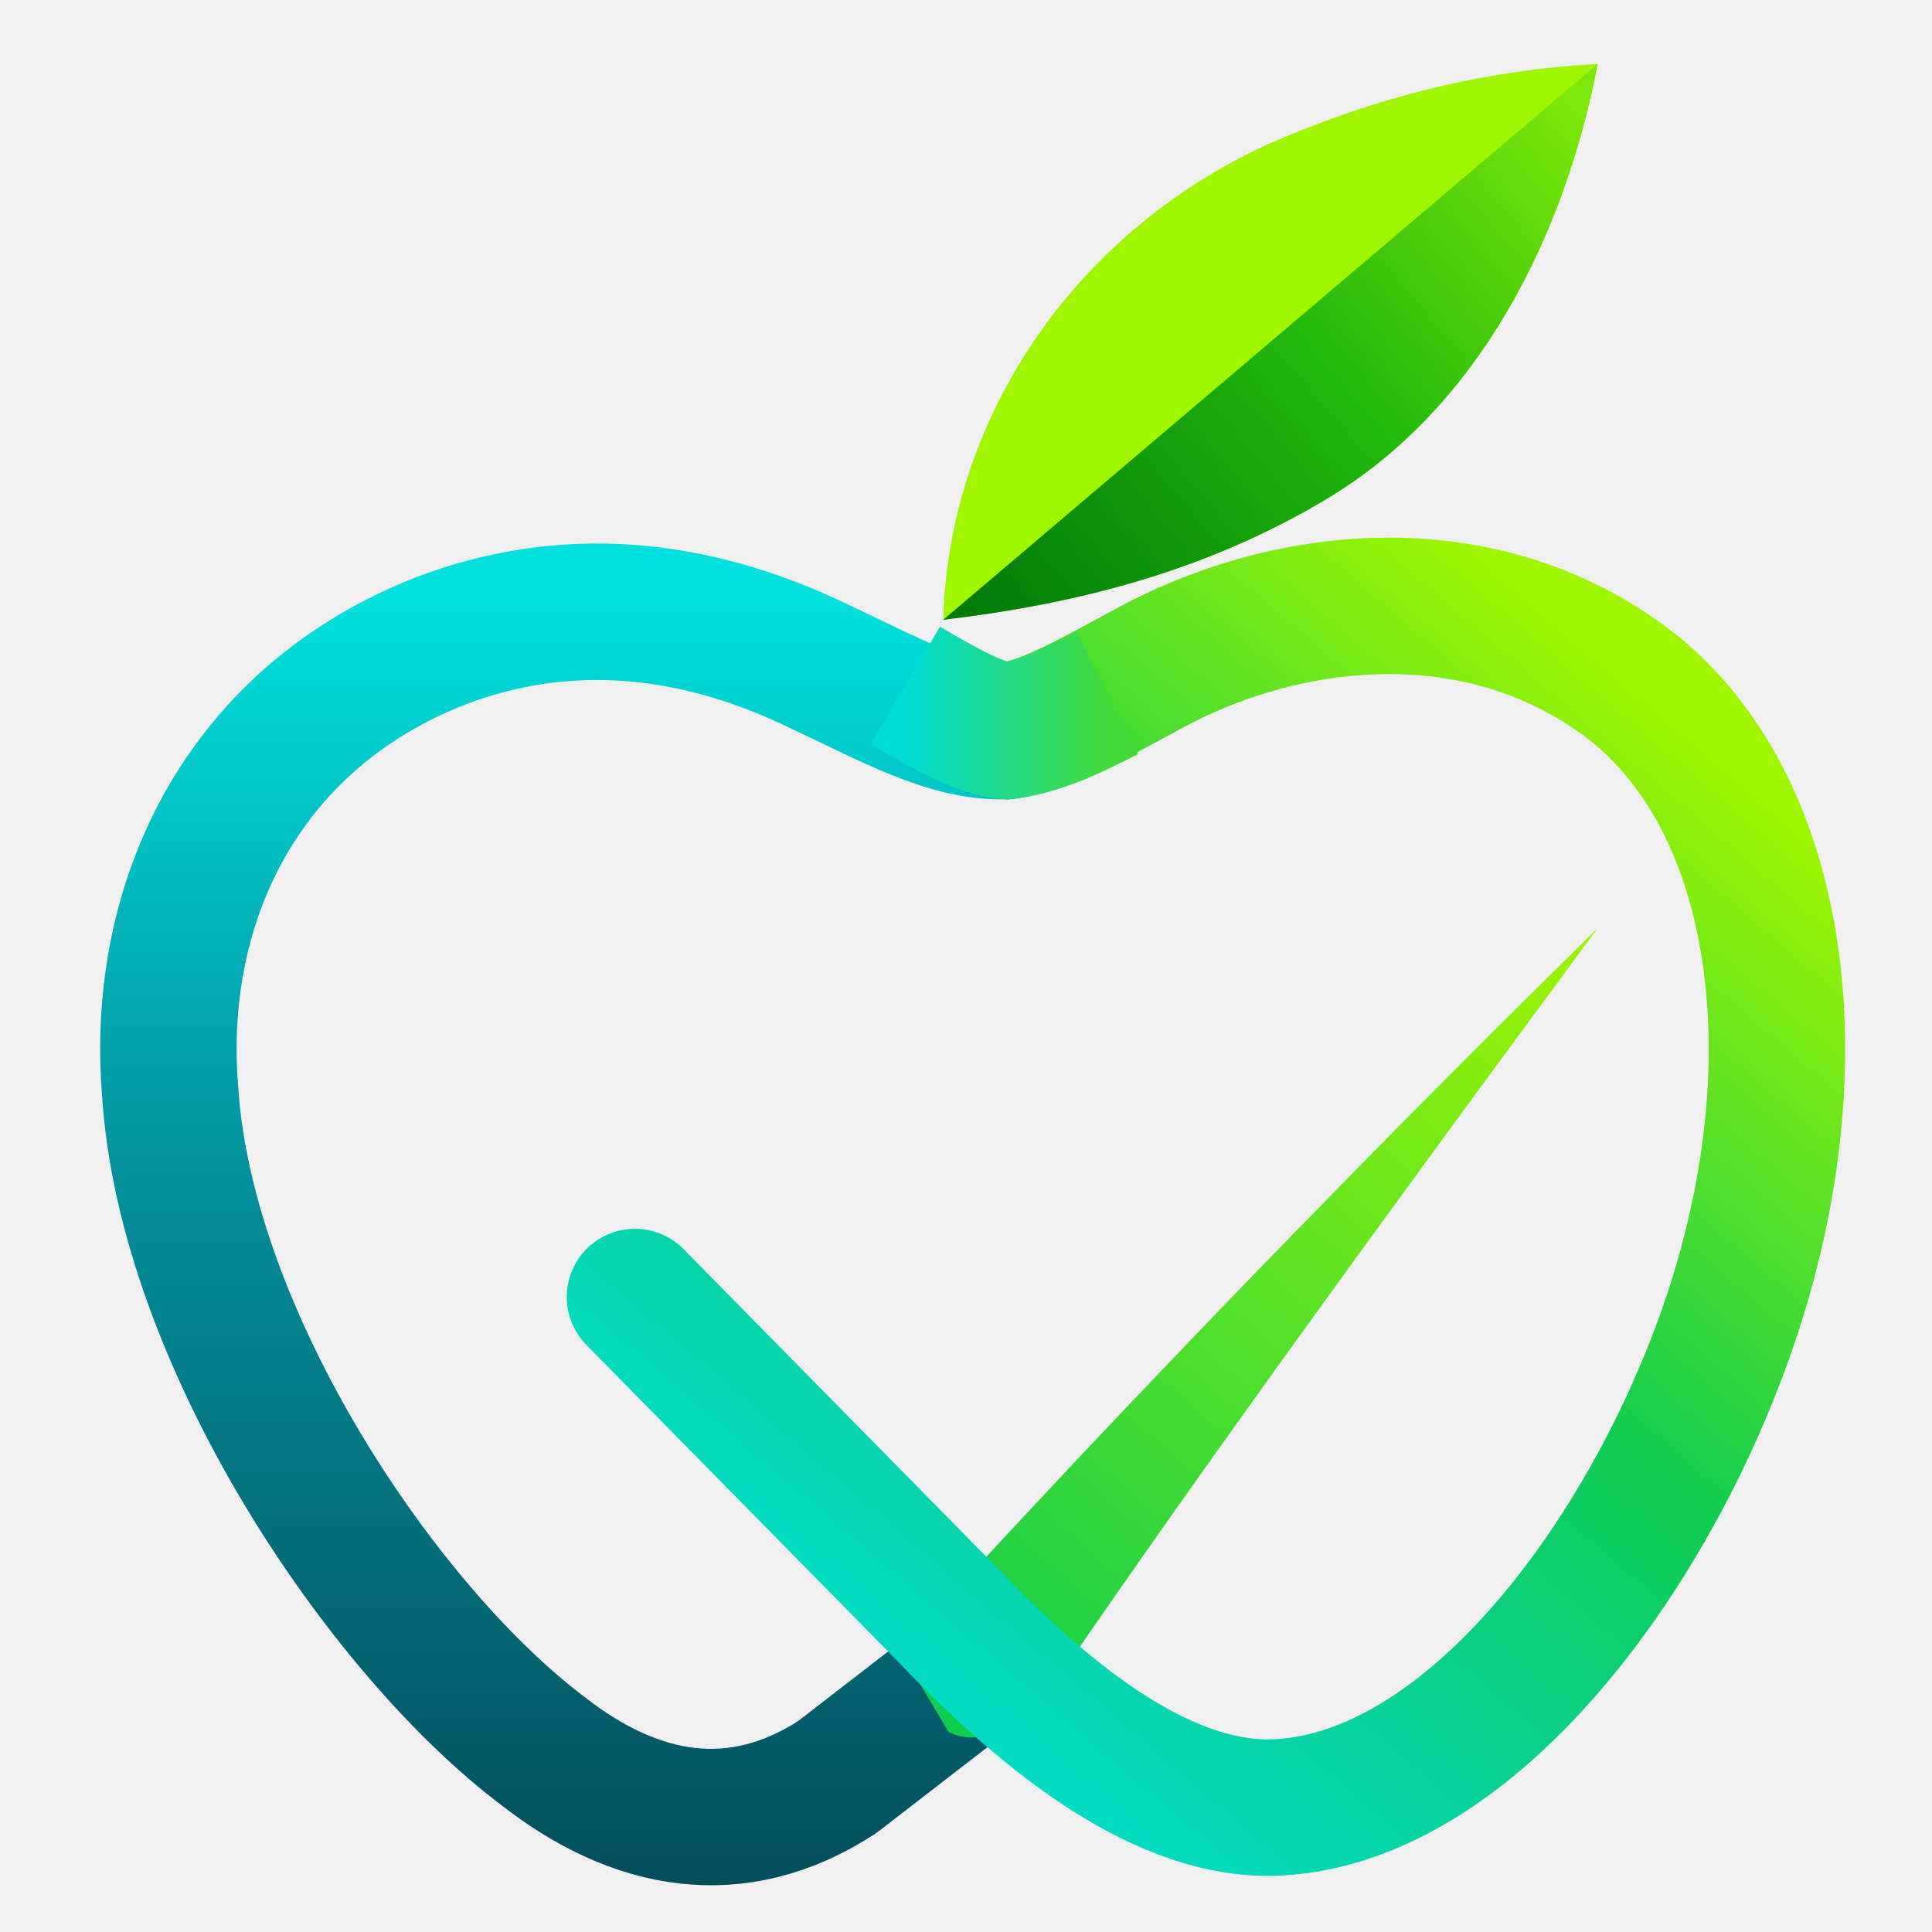
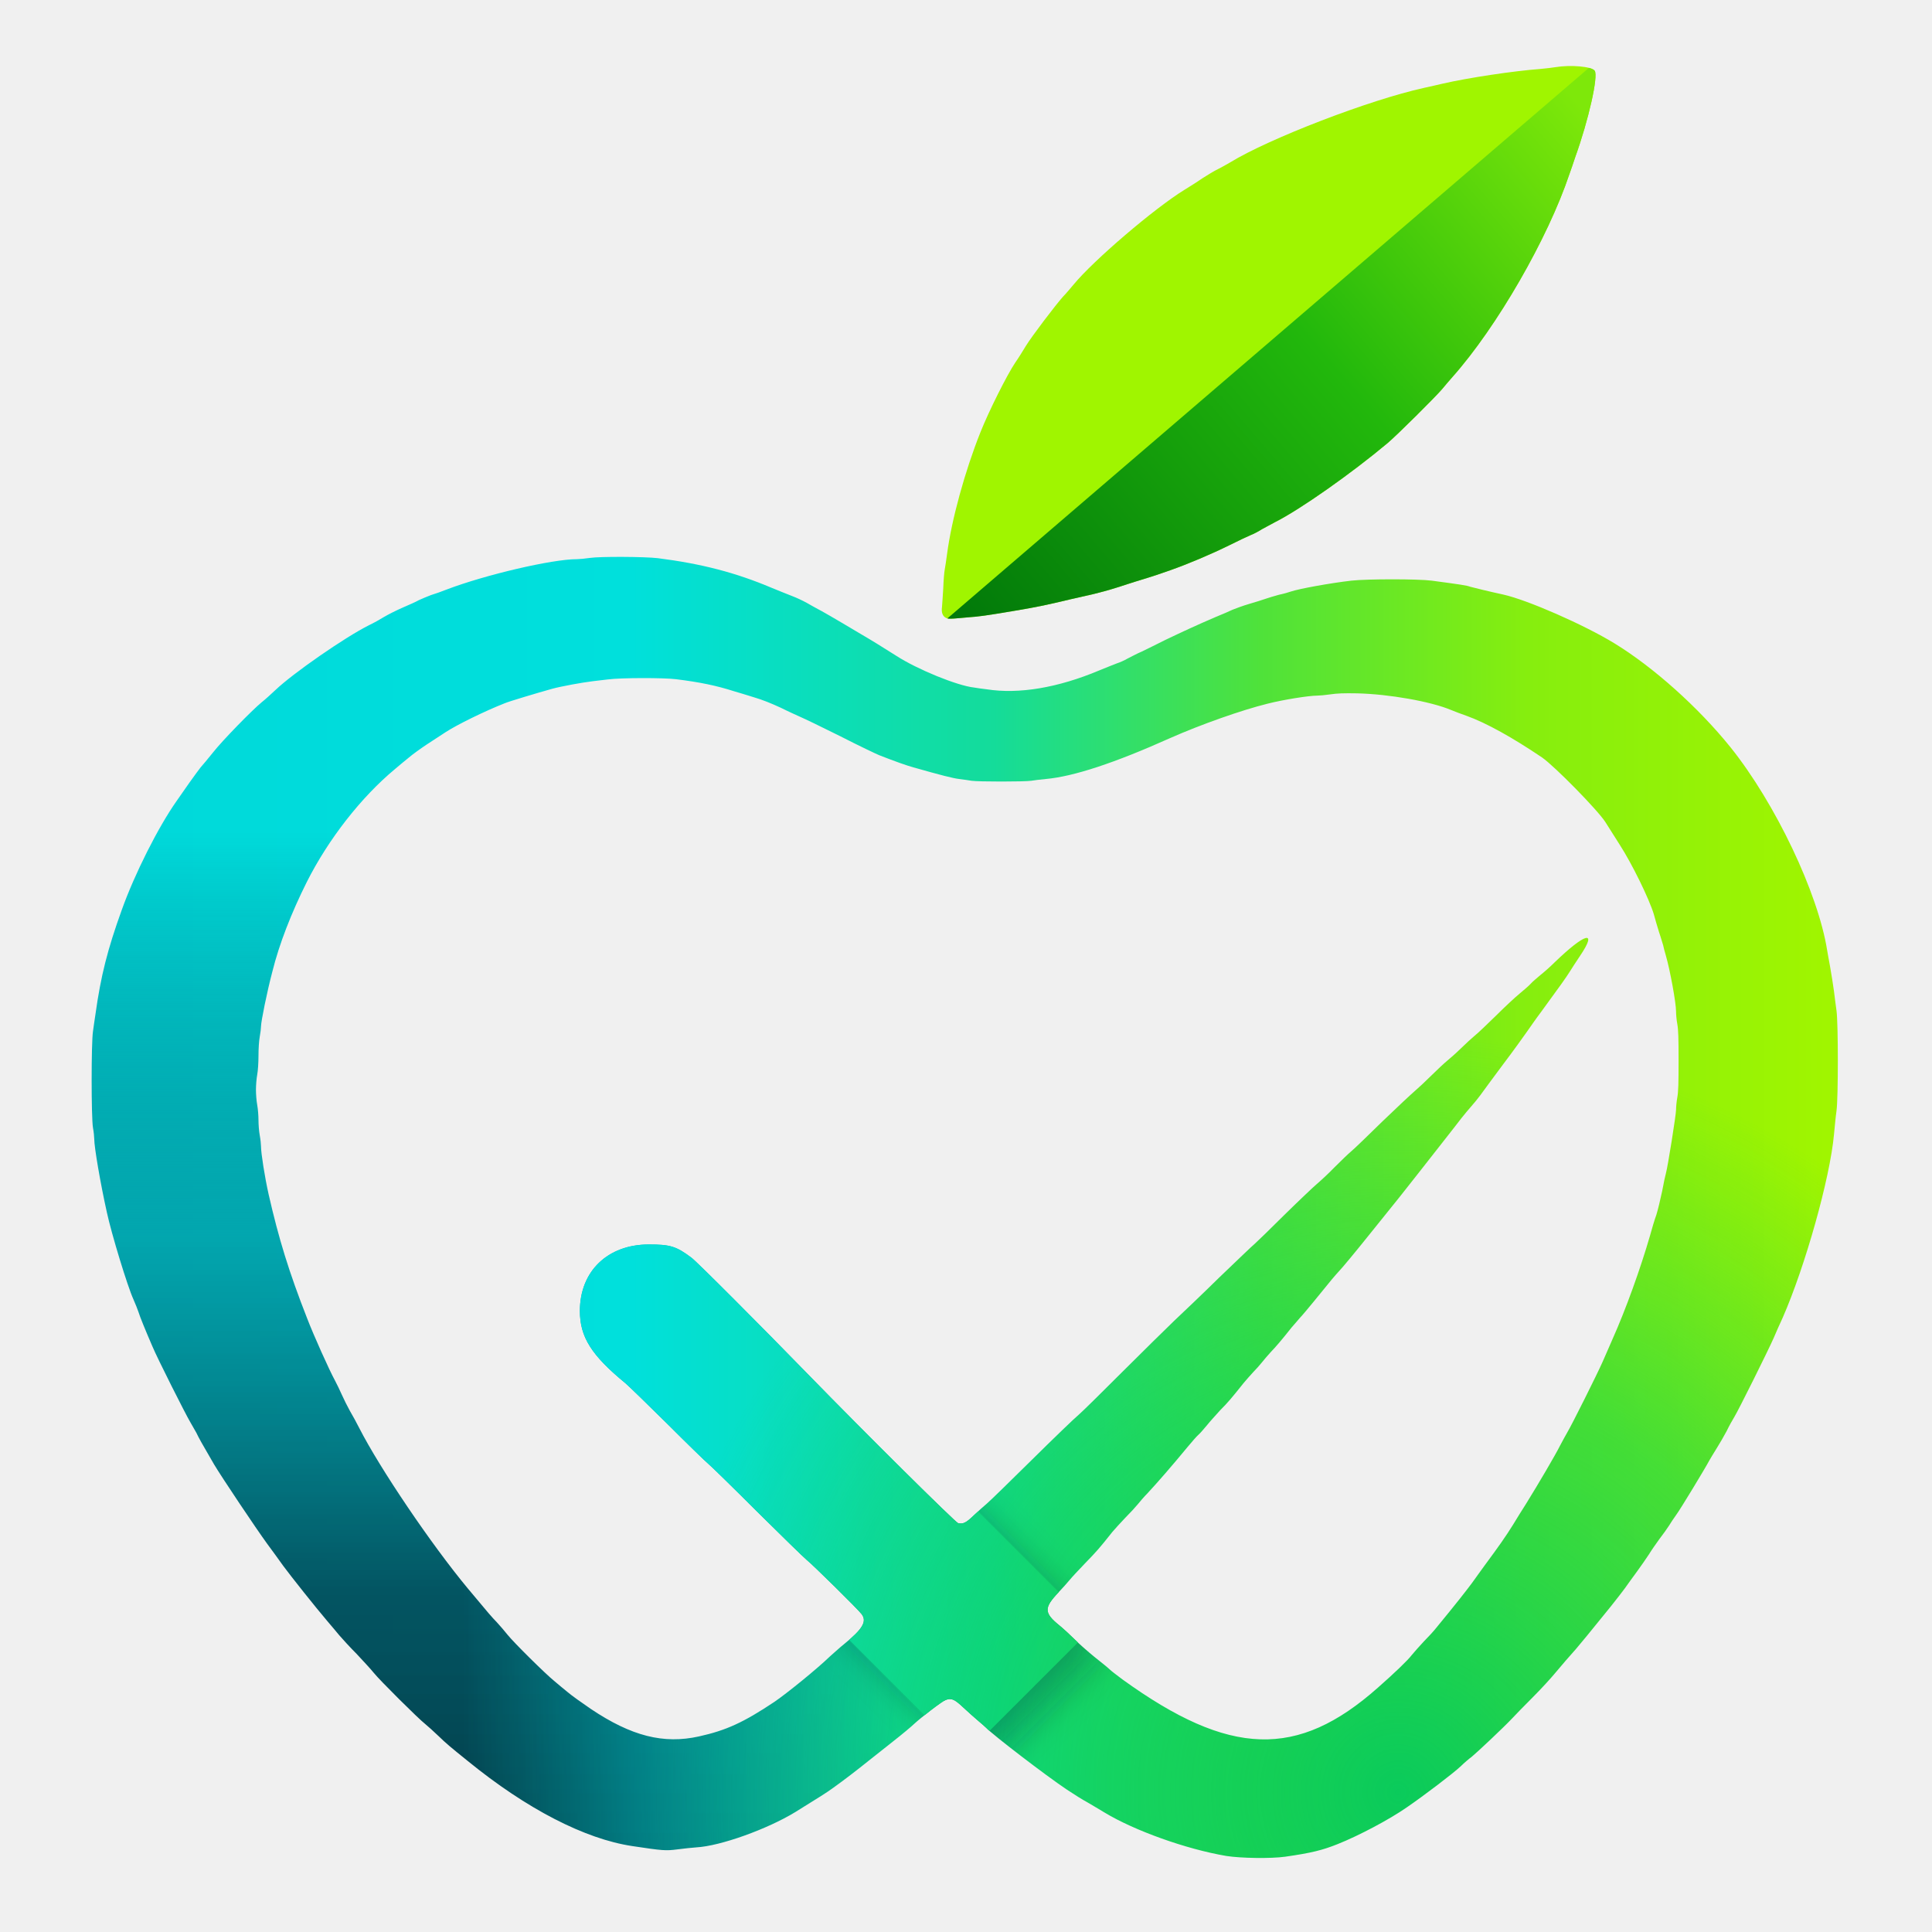
<svg xmlns="http://www.w3.org/2000/svg" viewBox="0 0 1024 1024" role="img" aria-label="EATOLOGIX">
  <defs>
-     <linearGradient id="aL" gradientUnits="userSpaceOnUse" x1="0" y1="270" x2="0" y2="770">
-       <stop offset="0" stop-color="#00E0DC" />
-       <stop offset=".45" stop-color="#03909C" />
-       <stop offset="1" stop-color="#034E5C" />
-     </linearGradient>
-     <linearGradient id="aR" gradientUnits="userSpaceOnUse" x1="640" y1="700" x2="1000" y2="280">
-       <stop offset="0" stop-color="#00E0DC" />
-       <stop offset=".32" stop-color="#08D29A" />
-       <stop offset=".58" stop-color="#10CC50" />
+     <linearGradient id="aH" gradientUnits="userSpaceOnUse" x1="440" y1="0" x2="1100" y2="0">
+       <stop offset="0" stop-color="#00D9DA" />
+       <stop offset=".28" stop-color="#00E0DC" />
+       <stop offset=".5" stop-color="#14DC9A" />
+       <stop offset=".66" stop-color="#4FE23A" />
+       <stop offset=".82" stop-color="#86EE0E" />
      <stop offset="1" stop-color="#A0F500" />
    </linearGradient>
-     <linearGradient id="aB" gradientUnits="userSpaceOnUse" x1="745" y1="700" x2="1010" y2="395">
-       <stop offset="0" stop-color="#10CC50" />
-       <stop offset="1" stop-color="#A0F500" />
+     <radialGradient id="aG" gradientUnits="userSpaceOnUse" cx="930" cy="740" r="300">
+       <stop offset="0" stop-color="#05C95E" stop-opacity=".95" />
+       <stop offset=".55" stop-color="#08CF5A" stop-opacity=".55" />
+       <stop offset="1" stop-color="#10CC50" stop-opacity="0" />
+     </radialGradient>
+     <linearGradient id="aD" gradientUnits="userSpaceOnUse" x1="0" y1="360" x2="0" y2="760">
+       <stop offset="0" stop-color="#034E5C" stop-opacity="0" />
+       <stop offset=".4" stop-color="#03909C" stop-opacity=".7" />
+       <stop offset=".75" stop-color="#034E5C" stop-opacity=".95" />
+       <stop offset="1" stop-color="#033F4B" stop-opacity="1" />
    </linearGradient>
-     <linearGradient id="aN" gradientUnits="userSpaceOnUse" x1="735" y1="0" x2="815" y2="0">
-       <stop offset="0" stop-color="#00DCD6" />
-       <stop offset="1" stop-color="#45DA3A" />
+     <linearGradient id="aDf" gradientUnits="userSpaceOnUse" x1="560" y1="0" x2="740" y2="0">
+       <stop offset="0" stop-color="#fff" />
+       <stop offset="1" stop-color="#000" />
    </linearGradient>
+     <mask id="aDm" maskUnits="userSpaceOnUse" x="380" y="0" width="800" height="820">
+       <rect x="380" y="0" width="800" height="820" fill="url(#aDf)" />
+     </mask>
+     <mask id="aM" maskUnits="userSpaceOnUse" x="380" y="200" width="760" height="600">
+       <path d="M862.0,765.2 C846.1,762.5 825.7,755.2 813.8,748.0 C811.6,746.7 808.5,744.8 806.9,743.9 C805.2,743.0 801.7,740.8 799.0,739.0 C790.6,733.4 769.5,717.2 767.0,714.5 C766.5,714.0 765.0,712.7 763.7,711.6 C762.3,710.4 759.8,708.2 758.1,706.6 C754.4,703.1 753.2,702.6 750.9,703.5 C749.5,704.0 741.2,710.4 738.3,713.1 C737.5,713.9 733.8,717.0 730.1,719.9 C726.5,722.8 722.1,726.2 720.5,727.5 C716.3,730.9 710.3,735.5 706.5,738.2 C703.3,740.5 701.8,741.4 691.5,747.8 C680.4,754.6 661.7,761.3 652.3,761.8 C650.6,761.9 647.2,762.3 644.8,762.6 C640.1,763.2 639.0,763.1 627.0,761.3 C608.2,758.5 585.1,746.6 561.8,727.6 C554.6,721.8 553.3,720.7 550.2,717.7 C548.3,715.9 546.0,713.8 545.0,713.0 C542.3,710.9 526.9,695.6 524.6,692.7 C523.5,691.3 520.4,688.0 517.9,685.3 C515.3,682.7 512.2,679.3 511.0,677.9 C509.8,676.5 507.7,673.9 506.2,672.2 C501.6,666.8 491.9,654.6 488.8,650.4 C487.2,648.1 484.3,644.2 482.4,641.6 C478.1,635.7 464.5,615.4 461.4,610.2 C456.5,601.8 455.4,599.8 454.4,597.7 C453.8,596.6 452.7,594.7 452.0,593.5 C450.1,590.3 439.0,568.3 437.0,563.5 C434.2,557.0 432.1,551.9 431.5,549.9 C431.2,549.0 430.3,546.7 429.5,544.9 C427.2,539.9 420.8,518.9 419.0,510.5 C416.4,498.8 414.0,484.7 414.0,481.4 C414.0,480.6 413.8,478.6 413.5,477.0 C412.8,473.0 412.8,443.3 413.5,438.9 C413.7,437.2 414.2,434.1 414.5,432.0 C416.6,416.9 419.3,406.3 424.9,390.8 C430.0,376.5 439.4,357.9 446.6,347.7 C447.7,346.1 450.0,342.8 451.7,340.4 C453.4,338.0 455.4,335.3 456.1,334.4 C456.9,333.5 459.1,330.9 461.0,328.5 C464.7,323.8 476.4,311.8 480.3,308.6 C481.7,307.5 484.1,305.3 485.7,303.8 C492.6,297.2 513.2,282.9 522.8,278.1 C524.5,277.3 527.2,275.8 528.8,274.8 C530.5,273.8 533.7,272.2 536.0,271.2 C538.3,270.2 541.3,268.9 542.5,268.2 C543.8,267.6 546.0,266.7 547.3,266.2 C548.7,265.8 551.5,264.8 553.5,264.0 C568.7,258.2 595.2,252.0 605.0,252.0 C605.9,252.0 608.2,251.8 610.2,251.5 C614.3,250.9 631.7,251.0 637.0,251.6 C654.3,253.8 667.8,257.3 682.0,263.3 C684.8,264.5 688.5,265.9 690.2,266.6 C691.8,267.2 694.4,268.4 696.0,269.3 C697.6,270.2 699.5,271.3 700.3,271.7 C701.7,272.4 706.1,274.9 717.5,281.7 C721.8,284.2 725.8,286.7 731.5,290.3 C739.7,295.6 755.6,302.1 762.2,302.8 C763.3,303.0 765.5,303.3 767.2,303.5 C779.9,305.5 795.4,302.9 811.8,296.0 C814.8,294.8 817.9,293.5 818.8,293.2 C819.8,292.9 821.6,292.1 823.0,291.3 C824.4,290.6 826.8,289.3 828.5,288.6 C830.1,287.8 834.3,285.8 837.8,284.0 C844.3,280.9 850.5,278.0 858.0,274.8 C860.3,273.9 863.2,272.6 864.5,272.0 C865.7,271.5 868.7,270.4 871.1,269.7 C873.5,269.0 876.4,268.1 877.5,267.7 C878.6,267.3 881.0,266.6 882.8,266.1 C884.7,265.7 886.8,265.1 887.6,264.8 C890.9,263.7 902.9,261.5 911.5,260.5 C917.7,259.8 937.9,259.8 943.3,260.5 C954.5,262.0 957.3,262.4 958.5,262.9 C959.9,263.3 966.5,264.9 971.6,266.0 C981.1,268.1 1003.5,277.9 1015.6,285.3 C1031.0,294.7 1048.9,310.7 1061.6,326.5 C1079.3,348.6 1096.2,384.1 1099.8,406.8 C1099.9,407.6 1100.5,410.6 1101.0,413.5 C1101.5,416.4 1102.2,420.7 1102.5,423.0 C1102.8,425.3 1103.2,428.7 1103.5,430.7 C1104.2,435.7 1104.2,465.3 1103.5,470.3 C1103.2,472.3 1102.8,476.5 1102.5,479.7 C1100.9,497.1 1091.1,531.9 1082.2,552.2 C1081.1,554.5 1079.5,558.2 1078.6,560.3 C1076.3,565.5 1064.8,588.6 1063.1,591.4 C1062.3,592.7 1060.9,595.2 1060.0,597.1 C1059.0,599.0 1057.2,602.1 1056.0,604.0 C1054.8,605.9 1053.5,608.1 1053.1,608.8 C1051.7,611.5 1041.6,628.2 1040.0,630.3 C1039.1,631.5 1037.9,633.4 1037.2,634.5 C1036.5,635.6 1034.8,638.0 1033.4,639.8 C1032.1,641.6 1030.2,644.3 1029.3,645.8 C1028.3,647.3 1026.2,650.4 1024.5,652.7 C1022.8,655.0 1020.7,657.9 1019.8,659.2 C1018.9,660.4 1016.4,663.7 1014.3,666.3 C1005.9,676.7 1002.1,681.3 1000.3,683.4 C997.6,686.4 995.1,689.3 992.0,693.0 C990.6,694.7 986.7,699.0 983.3,702.4 C979.9,705.8 976.2,709.6 975.0,710.9 C971.8,714.3 961.5,724.0 959.2,725.9 C958.1,726.7 956.1,728.4 954.8,729.7 C951.7,732.6 940.4,741.2 933.4,746.0 C926.5,750.8 914.4,757.2 906.1,760.5 C900.1,762.9 895.8,764.0 885.3,765.5 C879.6,766.3 867.7,766.1 862.0,765.2 Z M653.3,717.9 C664.1,715.5 670.9,712.4 683.2,704.2 C688.3,700.7 699.9,691.3 705.3,686.1 C706.9,684.7 709.3,682.5 710.7,681.4 C718.1,675.4 719.9,672.4 717.7,669.5 C716.3,667.6 698.2,649.8 695.8,647.9 C694.7,647.0 686.0,638.5 676.3,628.9 C666.7,619.3 658.0,610.8 657.0,610.0 C656.0,609.2 648.6,602.0 640.7,594.1 C632.7,586.2 625.3,579.0 624.2,578.1 C610.7,567.0 606.2,559.8 606.2,549.5 C606.2,533.8 617.2,523.2 633.5,523.2 C641.9,523.2 644.3,523.9 650.3,528.4 C652.3,529.8 678.3,555.9 696.4,574.5 C718.6,597.3 754.9,633.3 755.9,633.5 C757.9,633.9 759.0,633.4 762.1,630.4 C763.8,628.8 766.1,626.7 767.2,625.8 C768.3,624.9 776.3,617.1 785.0,608.5 C793.7,599.9 802.1,591.8 803.7,590.5 C805.2,589.2 813.0,581.5 821.0,573.5 C829.0,565.5 838.2,556.5 841.4,553.4 C844.7,550.3 852.8,542.6 859.4,536.1 C866.1,529.7 872.2,523.8 873.2,523.0 C874.1,522.2 879.4,517.1 885.0,511.5 C890.6,506.0 896.3,500.6 897.7,499.4 C899.0,498.3 902.3,495.3 904.8,492.7 C907.4,490.1 910.4,487.2 911.5,486.3 C912.6,485.4 918.1,480.1 923.8,474.5 C929.5,469.0 935.3,463.6 936.7,462.4 C938.0,461.3 940.9,458.6 943.0,456.5 C945.1,454.4 948.3,451.4 950.0,450.0 C951.7,448.6 954.2,446.3 955.5,445.0 C956.8,443.7 959.0,441.7 960.3,440.6 C961.7,439.5 965.5,435.8 968.8,432.6 C972.1,429.3 976.3,425.4 978.0,424.0 C979.7,422.6 981.8,420.8 982.5,420.0 C983.2,419.2 985.0,417.7 986.3,416.6 C987.7,415.5 990.2,413.3 991.8,411.7 C1004.1,399.8 1009.1,398.5 1002.0,409.0 C1000.5,411.3 998.6,414.1 997.9,415.3 C996.6,417.4 993.9,421.2 986.5,431.3 C984.6,433.8 982.2,437.3 981.0,439.0 C979.8,440.7 975.6,446.6 971.5,452.0 C967.5,457.4 963.4,462.9 962.5,464.2 C961.6,465.4 960.0,467.4 959.0,468.5 C958.0,469.6 956.2,471.8 955.0,473.3 C953.8,474.9 950.8,478.7 948.3,481.9 C945.9,485.0 941.3,490.8 938.1,494.9 C931.3,503.6 931.5,503.3 918.7,519.2 C913.1,526.2 907.7,532.7 906.6,533.8 C904.7,535.9 903.9,536.8 896.7,545.7 C894.4,548.5 891.9,551.5 891.1,552.3 C890.4,553.2 888.9,554.8 887.9,556.0 C883.7,561.3 881.7,563.6 879.6,565.8 C878.4,567.1 876.8,569.0 876.0,570.0 C875.2,571.0 873.7,572.7 872.6,573.8 C871.6,574.9 869.9,576.8 868.9,578.0 C864.2,583.9 862.6,585.8 859.6,588.8 C857.9,590.7 855.5,593.3 854.4,594.7 C853.3,596.0 851.8,597.8 851.0,598.5 C850.2,599.2 848.4,601.3 846.9,603.1 C840.2,611.2 834.8,617.4 830.8,621.7 C829.5,623.0 827.8,625.0 827.0,626.0 C826.2,627.0 824.0,629.4 822.1,631.3 C820.2,633.3 817.9,635.8 816.9,637.0 C812.0,643.2 810.5,644.9 806.2,649.3 C803.6,652.0 800.8,655.0 800.0,656.0 C799.2,657.0 797.2,659.2 795.6,660.9 C789.8,667.0 789.8,669.0 796.0,674.0 C797.7,675.4 800.4,677.9 802.0,679.5 C803.6,681.1 807.1,684.2 809.8,686.4 C812.6,688.6 815.4,690.9 816.0,691.5 C816.6,692.1 818.9,693.8 821.0,695.4 C863.4,726.0 890.2,726.8 922.0,698.6 C928.6,692.8 933.9,687.7 935.4,685.7 C936.4,684.5 938.5,682.1 940.2,680.3 C941.9,678.6 944.2,676.1 945.2,674.8 C953.1,665.2 957.0,660.2 959.3,657.1 C960.7,655.1 963.0,652.0 964.2,650.3 C969.9,642.6 972.5,638.9 975.5,634.1 C976.9,631.8 979.1,628.2 980.6,625.9 C985.8,617.5 992.2,606.6 994.1,602.8 C995.0,601.1 996.3,598.7 997.0,597.5 C998.7,594.7 1008.9,574.3 1011.0,569.5 C1011.9,567.5 1013.6,563.6 1014.8,560.8 C1020.2,548.7 1025.9,532.8 1029.7,519.7 C1030.4,517.1 1031.5,513.4 1032.2,511.5 C1032.8,509.6 1033.8,505.4 1034.5,502.1 C1035.1,498.8 1035.8,495.6 1036.0,495.0 C1036.7,492.6 1040.0,471.9 1040.0,469.9 C1040.0,468.8 1040.2,466.6 1040.5,465.0 C1040.9,462.8 1041.0,459.4 1041.0,450.5 C1041.0,441.6 1040.9,438.2 1040.5,436.0 C1040.2,434.4 1040.0,432.2 1040.0,431.0 C1040.0,427.5 1037.6,414.5 1036.0,409.0 C1035.5,407.3 1035.0,405.4 1034.9,404.8 C1034.7,404.3 1034.1,402.0 1033.3,399.7 C1032.6,397.4 1031.6,394.1 1031.2,392.5 C1029.3,386.3 1022.6,372.6 1017.7,365.0 C1015.9,362.2 1013.3,358.1 1012.0,356.0 C1008.9,351.2 992.0,334.0 987.0,330.5 C975.3,322.6 964.9,316.8 957.1,314.0 C955.1,313.3 952.4,312.3 951.0,311.7 C942.9,308.3 926.4,305.4 913.8,305.1 C908.5,305.0 905.9,305.1 903.2,305.5 C901.2,305.8 898.9,306.0 898.0,306.0 C894.7,306.0 884.6,307.6 878.3,309.2 C868.2,311.7 852.0,317.4 839.8,322.8 C817.7,332.7 801.6,338.0 790.6,339.0 C788.5,339.2 785.9,339.5 784.8,339.7 C782.2,340.1 763.8,340.1 761.2,339.7 C760.1,339.5 757.9,339.2 756.3,339.0 C753.8,338.7 749.1,337.5 738.2,334.4 C735.6,333.7 731.1,332.1 724.7,329.6 C723.7,329.2 716.7,325.9 709.3,322.1 C701.9,318.4 694.8,315.0 693.6,314.5 C692.5,314.0 688.9,312.4 685.7,310.8 C681.8,309.0 678.3,307.6 675.2,306.7 C672.6,305.9 669.1,304.8 667.3,304.3 C660.1,302.0 653.8,300.7 644.2,299.5 C639.2,298.9 622.5,298.9 617.2,299.6 C615.5,299.8 612.9,300.1 611.3,300.3 C607.1,300.8 598.9,302.3 595.2,303.3 C588.8,305.1 578.1,308.3 576.5,309.0 C568.6,312.1 557.4,317.6 553.0,320.5 C551.3,321.6 547.9,323.8 545.5,325.4 C543.1,327.0 539.9,329.3 538.4,330.6 C536.9,331.8 534.5,333.8 533.1,335.0 C519.6,346.2 506.6,362.9 498.1,379.8 C492.0,392.0 487.2,404.3 484.5,415.2 C482.4,423.1 480.0,435.0 480.0,436.9 C480.0,437.6 479.8,439.4 479.5,441.0 C479.2,442.6 479.0,445.8 479.0,448.5 C479.0,451.2 478.8,454.4 478.5,456.0 C478.2,457.6 478.0,460.3 478.0,462.0 C478.0,463.7 478.2,466.4 478.5,468.0 C478.8,469.6 479.0,472.3 479.0,474.0 C479.0,475.7 479.2,478.4 479.5,480.0 C479.8,481.6 480.0,483.6 480.0,484.4 C480.0,487.1 481.5,496.6 483.0,503.3 C487.0,520.9 491.1,534.2 498.2,552.3 C500.8,559.1 507.0,572.9 509.3,577.1 C510.0,578.4 511.2,580.9 512.0,582.7 C512.8,584.5 514.2,587.3 515.2,589.1 C516.2,590.8 517.8,593.7 518.8,595.7 C527.0,611.8 547.5,642.1 561.9,659.4 C570.4,669.6 571.1,670.4 573.4,672.8 C574.6,674.1 576.5,676.3 577.6,677.7 C580.0,680.7 592.4,693.0 596.1,696.0 C597.5,697.2 599.9,699.2 601.4,700.4 C602.9,701.7 607.0,704.6 610.5,707.0 C626.6,717.8 639.3,721.0 653.3,717.9 Z" fill="#fff" fill-rule="evenodd" />
+     </mask>
+     <mask id="aA" maskUnits="userSpaceOnUse" x="380" y="200" width="760" height="600">
+       <path d="M632,548 L755,671 L784,700" fill="none" stroke="#fff" stroke-width="72" stroke-linecap="butt" />
+       <circle cx="632" cy="548" r="36" fill="#fff" />
+     </mask>
+     <filter id="aS" x="600" y="560" width="300" height="260" filterUnits="userSpaceOnUse">
+       <feGaussianBlur stdDeviation="7" />
+     </filter>
+     <clipPath id="aL">
+       <path d="M751.0,275.2 C749.7,274.5 749.2,273.0 749.5,270.9 C749.6,270.0 749.8,266.6 750.0,263.5 C750.1,260.4 750.4,257.0 750.6,256.0 C750.8,255.0 751.2,252.3 751.5,250.0 C753.3,236.3 758.6,217.1 764.7,201.8 C768.0,193.5 775.2,179.1 778.5,174.2 C779.7,172.5 781.5,169.6 782.7,167.6 C785.1,163.7 794.3,151.6 797.4,148.1 C798.6,146.9 800.4,144.7 801.6,143.3 C809.4,133.8 833.6,113.1 845.5,105.8 C847.3,104.7 850.5,102.7 852.5,101.3 C854.5,100.0 857.3,98.3 858.8,97.6 C860.2,96.9 862.3,95.7 863.5,95.0 C879.0,85.5 918.8,70.2 940.2,65.5 C942.4,65.0 945.7,64.3 947.7,63.8 C957.7,61.5 975.6,58.8 986.3,58.0 C988.4,57.8 991.1,57.5 992.2,57.3 C998.3,56.3 1006.6,57.0 1007.8,58.7 C1009.3,60.8 1005.4,78.2 1000.1,92.9 C999.3,95.3 998.3,98.3 997.8,99.6 C989.3,125.0 969.1,160.1 951.6,179.8 C950.5,181.1 948.6,183.2 947.5,184.6 C945.0,187.6 929.6,202.9 925.8,206.1 C911.6,218.0 891.2,232.4 881.2,237.4 C879.9,238.1 877.7,239.3 876.2,240.1 C874.8,241.0 872.7,242.1 871.6,242.5 C870.4,243.0 866.6,244.8 863.2,246.5 C856.1,250.0 846.9,253.9 839.8,256.4 C835.5,257.9 833.9,258.5 826.3,260.8 C824.8,261.3 821.2,262.4 818.5,263.3 C815.7,264.2 811.6,265.3 809.5,265.8 C807.3,266.3 803.3,267.2 800.7,267.8 C790.3,270.3 786.2,271.1 777.8,272.5 C766.5,274.4 764.2,274.7 760.0,275.0 C758.1,275.2 755.4,275.4 754.2,275.5 C752.4,275.6 751.6,275.6 751.0,275.2 Z" fill-rule="evenodd" />
+     </clipPath>
    <linearGradient id="aF" gradientUnits="userSpaceOnUse" x1="760" y1="275" x2="1000" y2="70">
      <stop offset="0" stop-color="#027A0A" />
      <stop offset=".55" stop-color="#22B80C" />
      <stop offset="1" stop-color="#7EE80A" />
    </linearGradient>
  </defs>
  <g transform="translate(-504.52,-41.13) scale(1.33929)">
-     <path d="M775,320 C752,321 728,307 700,294 C650,270 600,266 552,284 C474,314 438,386 444,462 C450,560 528,676 592,724 C628,752 668,760 708,734 L752,700" fill="none" stroke="url(#aL)" stroke-width="54" stroke-linecap="round" stroke-linejoin="round" />
-     <path d="M733,684 C800,610 900,505 1009,398 C930,505 852,612 792,700 C780,716 762,722 752,716 Z" fill="url(#aB)" />
-     <path d="M628,544 L752,670 C792,712 838,748 882,746 C968,742 1046,622 1070,524 C1092,436 1078,346 1022,302 C962,256 884,266 830,296 C806,309 790,318 775,320" fill="none" stroke="url(#aR)" stroke-width="54" stroke-linecap="round" stroke-linejoin="round" />
-     <path d="M735,302 C752,312 765,319 775,320 C790,318 803,311 815,305" fill="none" stroke="url(#aN)" stroke-width="54" stroke-linecap="butt" />
-     <path d="M750,276 C752,198 800,124 878,88 C928,66 972,58 1009,56 C996,124 962,192 902,228 C852,258 800,270 750,276 Z" fill="#A0F500" />
-     <path d="M750,276 L1009,56 C996,124 962,192 902,228 C852,258 800,270 750,276 Z" fill="url(#aF)" />
+     <g mask="url(#aM)">
+       <rect x="380" y="200" width="760" height="600" fill="url(#aH)" />
+       <rect x="380" y="200" width="760" height="600" fill="url(#aG)" />
+       <rect x="380" y="200" width="760" height="600" fill="url(#aD)" mask="url(#aDm)" />
+       <path d="M722,638 L790,706" stroke="#022F38" stroke-opacity=".32" stroke-width="68" stroke-linecap="butt" filter="url(#aS)" />
+     </g>
+     <g mask="url(#aM)">
+       <g mask="url(#aA)">
+         <rect x="380" y="200" width="760" height="600" fill="url(#aH)" />
+         <rect x="380" y="200" width="760" height="600" fill="url(#aG)" />
+       </g>
+     </g>
+     <g clip-path="url(#aL)">
+       <path d="M751.0,275.2 C749.7,274.5 749.2,273.0 749.5,270.9 C749.6,270.0 749.8,266.6 750.0,263.5 C750.1,260.4 750.4,257.0 750.6,256.0 C750.8,255.0 751.2,252.3 751.5,250.0 C753.3,236.3 758.6,217.1 764.7,201.8 C768.0,193.5 775.2,179.1 778.5,174.2 C779.7,172.5 781.5,169.6 782.7,167.6 C785.1,163.7 794.3,151.6 797.4,148.1 C798.6,146.9 800.4,144.7 801.6,143.3 C809.4,133.8 833.6,113.1 845.5,105.8 C847.3,104.7 850.5,102.7 852.5,101.3 C854.5,100.0 857.3,98.3 858.8,97.6 C860.2,96.9 862.3,95.7 863.5,95.0 C879.0,85.5 918.8,70.2 940.2,65.5 C942.4,65.0 945.7,64.3 947.7,63.8 C957.7,61.5 975.6,58.8 986.3,58.0 C988.4,57.8 991.1,57.5 992.2,57.3 C998.3,56.3 1006.6,57.0 1007.8,58.7 C1009.3,60.8 1005.4,78.2 1000.1,92.9 C999.3,95.3 998.3,98.3 997.8,99.6 C989.3,125.0 969.1,160.1 951.6,179.8 C950.5,181.1 948.6,183.2 947.5,184.6 C945.0,187.6 929.6,202.9 925.8,206.1 C911.6,218.0 891.2,232.4 881.2,237.4 C879.9,238.1 877.7,239.3 876.2,240.1 C874.8,241.0 872.7,242.1 871.6,242.5 C870.4,243.0 866.6,244.8 863.2,246.5 C856.1,250.0 846.9,253.9 839.8,256.4 C835.5,257.9 833.9,258.5 826.3,260.8 C824.8,261.3 821.2,262.4 818.5,263.3 C815.7,264.2 811.6,265.3 809.5,265.8 C807.3,266.3 803.3,267.2 800.7,267.8 C790.3,270.3 786.2,271.1 777.8,272.5 C766.5,274.4 764.2,274.7 760.0,275.0 C758.1,275.2 755.4,275.4 754.2,275.5 C752.4,275.6 751.6,275.6 751.0,275.2 Z" fill="#A0F500" fill-rule="evenodd" />
+       <path d="M744,282 L1012,52 L1030,120 C1000,200 940,250 860,272 C800,286 760,288 744,282 Z" fill="url(#aF)" />
+     </g>
  </g>
</svg>
